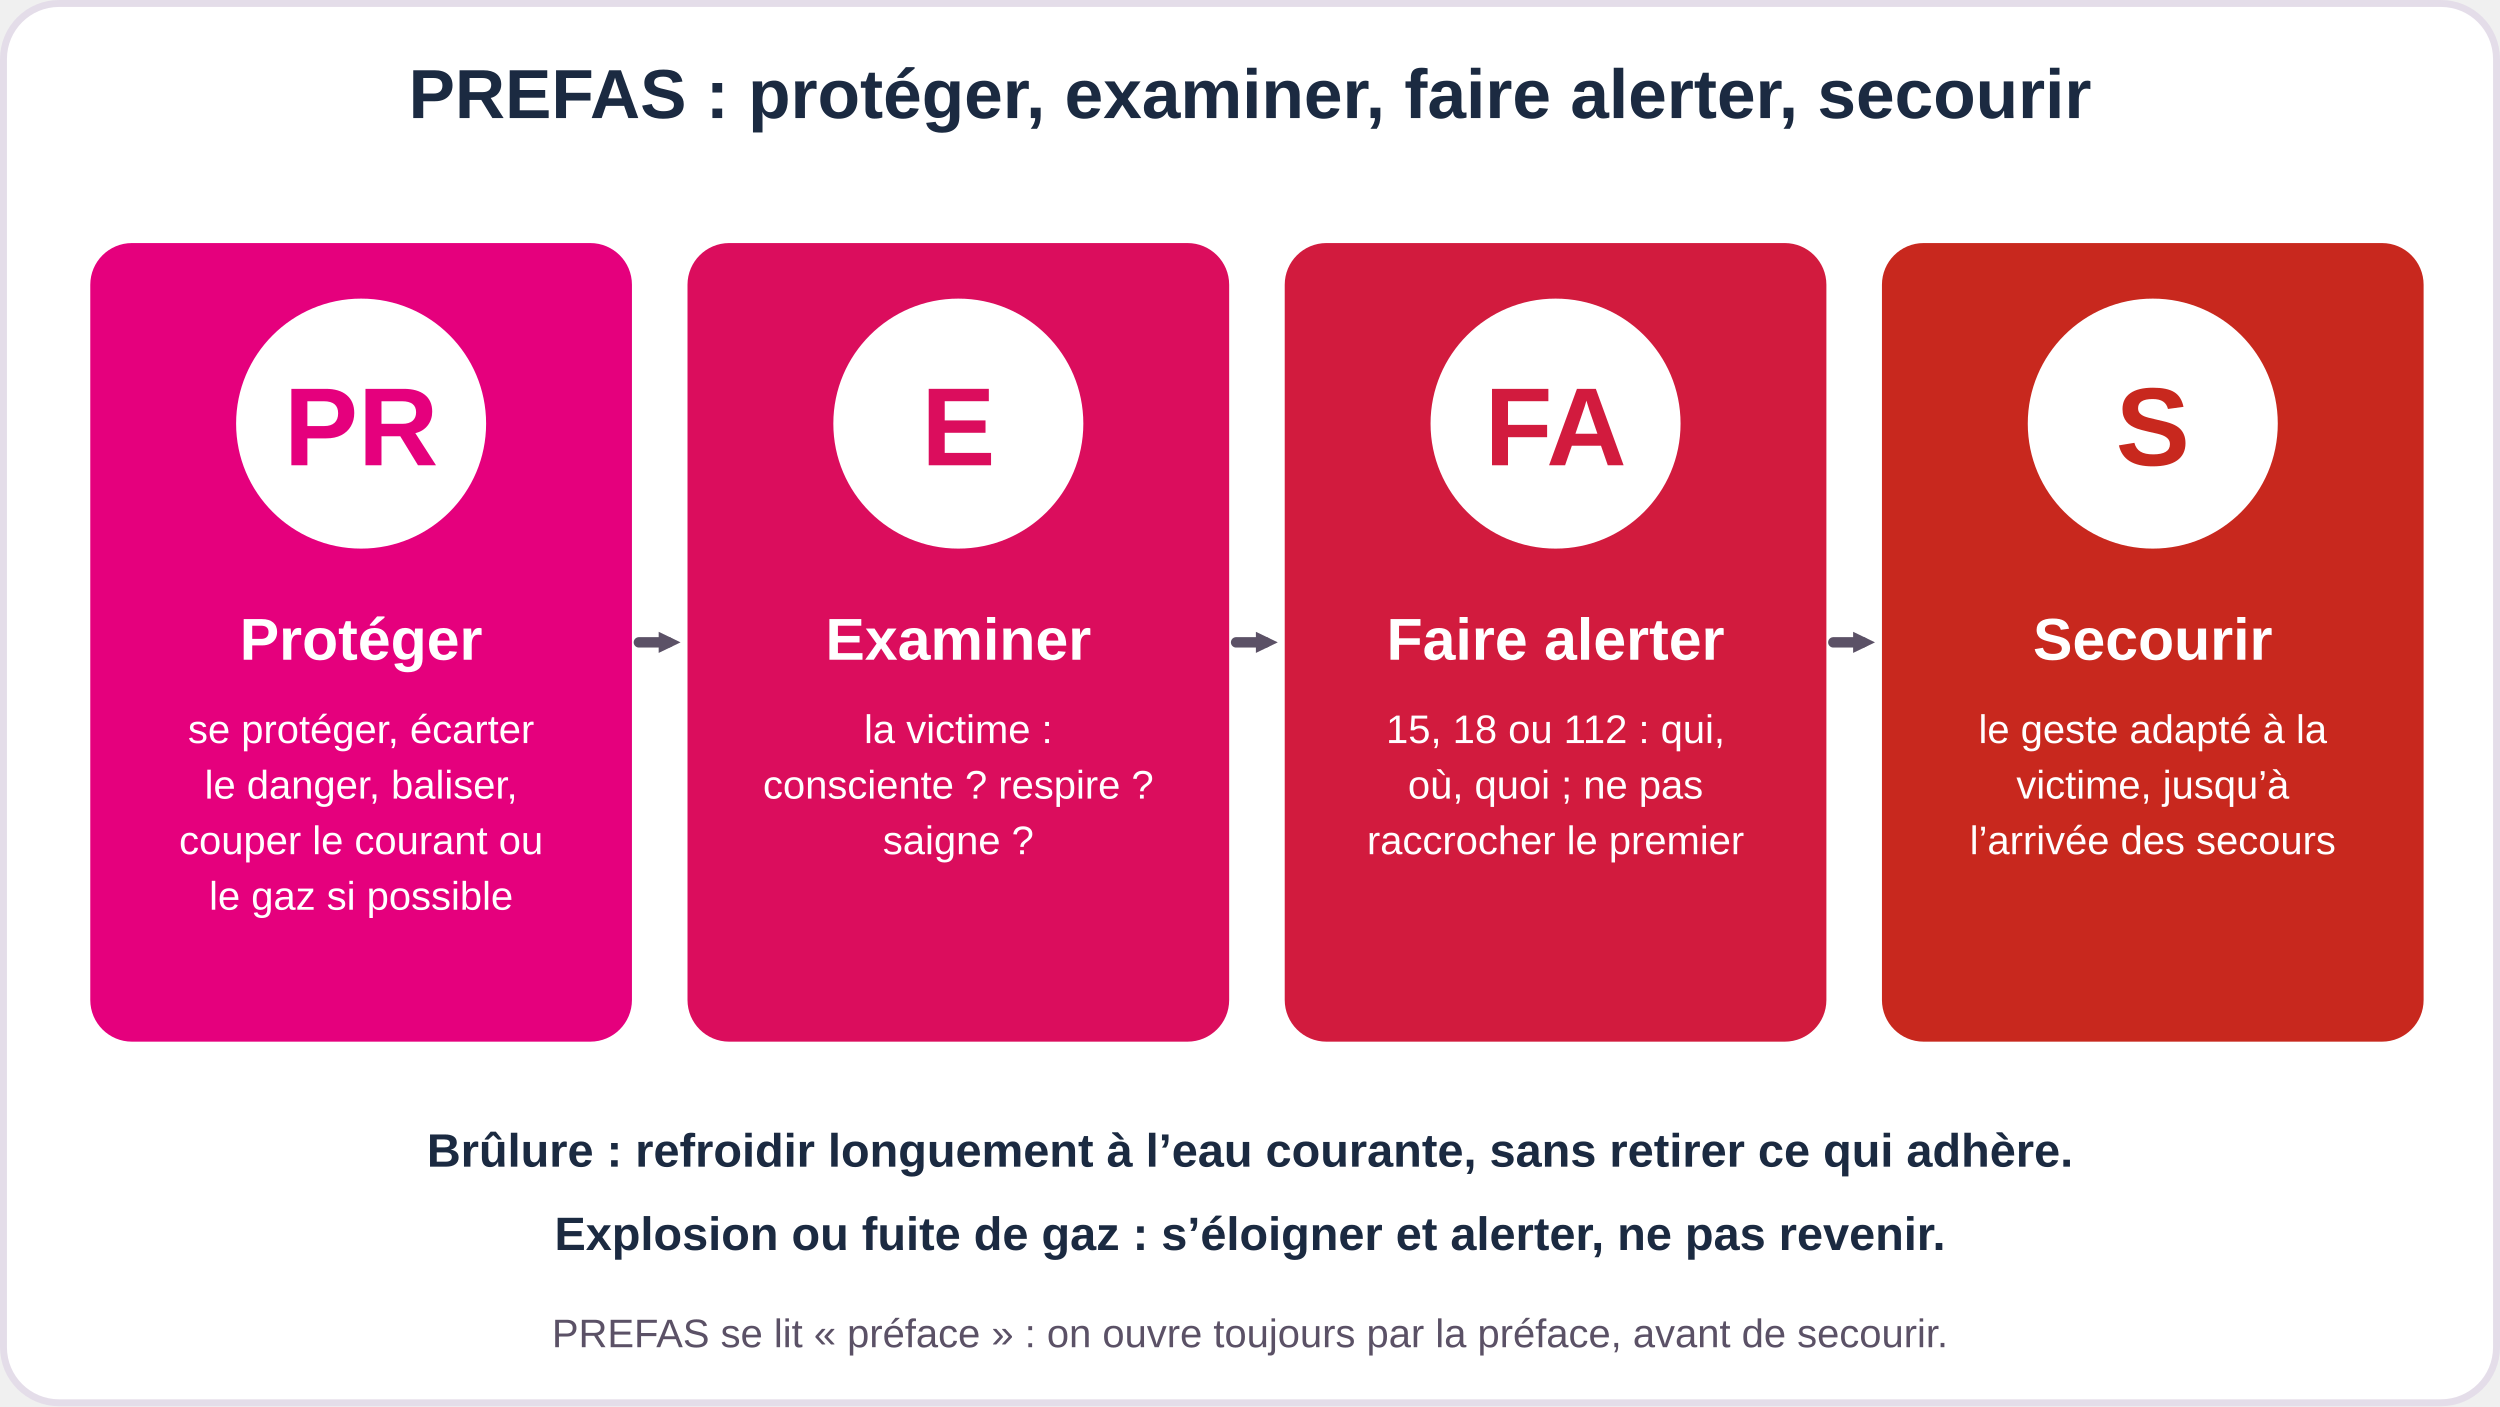
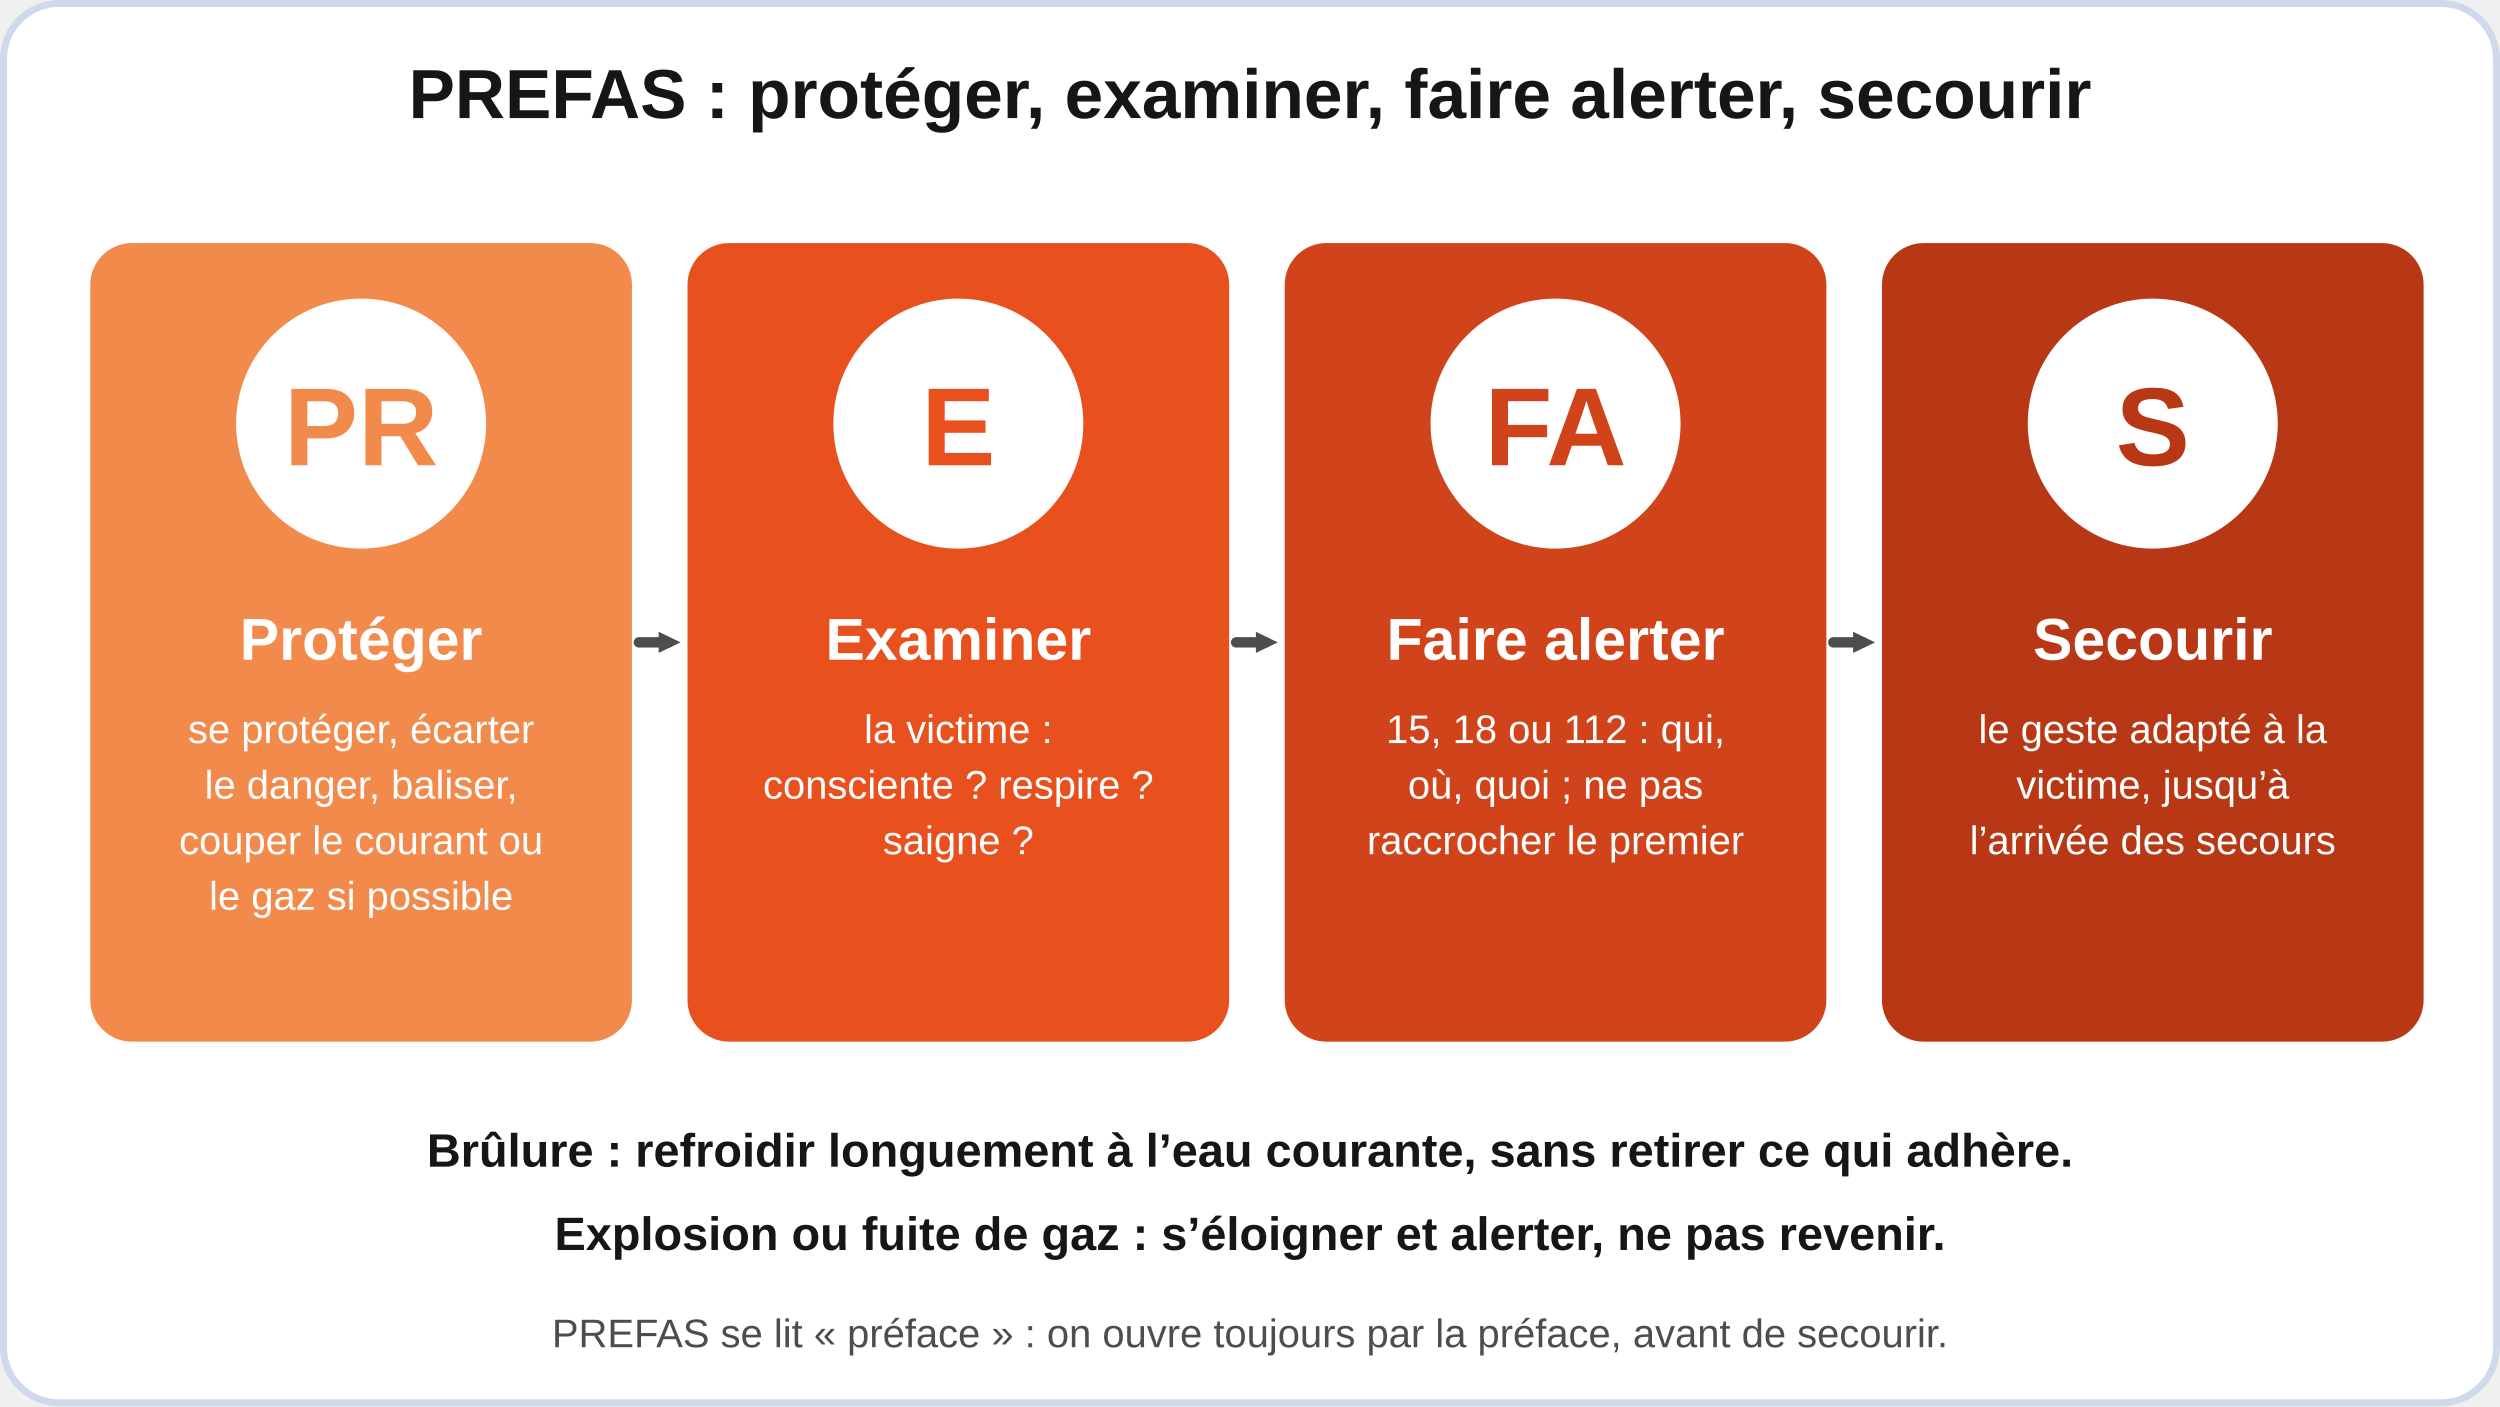
<svg xmlns="http://www.w3.org/2000/svg" viewBox="0 0 720 405" role="img" aria-labelledby="t d" font-family="Segoe UI,system-ui,Arial,sans-serif">
-   <rect x="1" y="1" width="718" height="403" rx="16" fill="#fff" stroke="#e4dde9" stroke-width="2" />
-   <text x="360" y="34" font-size="20" fill="#1b2a41" text-anchor="middle" font-weight="700">PREFAS : protéger, examiner, faire alerter, secourir</text>
-   <rect x="26" y="70" width="156" height="230" rx="12" fill="#e5007d" stroke="none" stroke-width="2" />
+   <rect x="1" y="1" width="718" height="403" rx="16" fill="#fff" stroke="#CFD9EA" stroke-width="2" />
+   <text x="360" y="34" font-size="20" fill="#161616" text-anchor="middle" font-weight="700">PREFAS : protéger, examiner, faire alerter, secourir</text>
+   <rect x="26" y="70" width="156" height="230" rx="12" fill="#F28A4B" stroke="none" stroke-width="2" />
  <circle cx="104" cy="122" r="36" fill="#fff" />
-   <text x="104" y="134" font-size="32" fill="#e5007d" text-anchor="middle" font-weight="800">PR</text>
+   <text x="104" y="134" font-size="32" fill="#F28A4B" text-anchor="middle" font-weight="800">PR</text>
  <text x="104" y="190" font-size="17" fill="#fff" text-anchor="middle" font-weight="700">Protéger</text>
  <text x="104" y="214" font-size="11.5" fill="#fff" text-anchor="middle" font-weight="400">se protéger, écarter</text>
  <text x="104" y="230" font-size="11.5" fill="#fff" text-anchor="middle" font-weight="400">le danger, baliser,</text>
  <text x="104" y="246" font-size="11.5" fill="#fff" text-anchor="middle" font-weight="400">couper le courant ou</text>
  <text x="104" y="262" font-size="11.5" fill="#fff" text-anchor="middle" font-weight="400">le gaz si possible</text>
-   <line x1="184" y1="185" x2="192.5" y2="185.0" stroke="#5b5166" stroke-width="3" stroke-linecap="round" />
-   <polygon points="196,185 189.697,188.045 189.697,181.955" fill="#5b5166" />
-   <rect x="198" y="70" width="156" height="230" rx="12" fill="#db0d5d" stroke="none" stroke-width="2" />
+   <line x1="184" y1="185" x2="192.5" y2="185.0" stroke="#4d4d4d" stroke-width="3" stroke-linecap="round" />
+   <polygon points="196,185 189.697,188.045 189.697,181.955" fill="#4d4d4d" />
+   <rect x="198" y="70" width="156" height="230" rx="12" fill="#E8501E" stroke="none" stroke-width="2" />
  <circle cx="276" cy="122" r="36" fill="#fff" />
-   <text x="276" y="134" font-size="32" fill="#db0d5d" text-anchor="middle" font-weight="800">E</text>
+   <text x="276" y="134" font-size="32" fill="#E8501E" text-anchor="middle" font-weight="800">E</text>
  <text x="276" y="190" font-size="17" fill="#fff" text-anchor="middle" font-weight="700">Examiner</text>
  <text x="276" y="214" font-size="11.5" fill="#fff" text-anchor="middle" font-weight="400">la victime :</text>
  <text x="276" y="230" font-size="11.5" fill="#fff" text-anchor="middle" font-weight="400">consciente ? respire ?</text>
  <text x="276" y="246" font-size="11.5" fill="#fff" text-anchor="middle" font-weight="400">saigne ?</text>
-   <line x1="356" y1="185" x2="364.5" y2="185.0" stroke="#5b5166" stroke-width="3" stroke-linecap="round" />
-   <polygon points="368,185 361.697,188.045 361.697,181.955" fill="#5b5166" />
-   <rect x="370" y="70" width="156" height="230" rx="12" fill="#d21b3e" stroke="none" stroke-width="2" />
+   <line x1="356" y1="185" x2="364.5" y2="185.0" stroke="#4d4d4d" stroke-width="3" stroke-linecap="round" />
+   <polygon points="368,185 361.697,188.045 361.697,181.955" fill="#4d4d4d" />
+   <rect x="370" y="70" width="156" height="230" rx="12" fill="#D1431A" stroke="none" stroke-width="2" />
  <circle cx="448" cy="122" r="36" fill="#fff" />
-   <text x="448" y="134" font-size="32" fill="#d21b3e" text-anchor="middle" font-weight="800">FA</text>
+   <text x="448" y="134" font-size="32" fill="#D1431A" text-anchor="middle" font-weight="800">FA</text>
  <text x="448" y="190" font-size="17" fill="#fff" text-anchor="middle" font-weight="700">Faire alerter</text>
  <text x="448" y="214" font-size="11.5" fill="#fff" text-anchor="middle" font-weight="400">15, 18 ou 112 : qui,</text>
  <text x="448" y="230" font-size="11.5" fill="#fff" text-anchor="middle" font-weight="400">où, quoi ; ne pas</text>
  <text x="448" y="246" font-size="11.5" fill="#fff" text-anchor="middle" font-weight="400">raccrocher le premier</text>
-   <line x1="528" y1="185" x2="536.5" y2="185.0" stroke="#5b5166" stroke-width="3" stroke-linecap="round" />
-   <polygon points="540,185 533.697,188.045 533.697,181.955" fill="#5b5166" />
-   <rect x="542" y="70" width="156" height="230" rx="12" fill="#c8281e" stroke="none" stroke-width="2" />
+   <line x1="528" y1="185" x2="536.5" y2="185.0" stroke="#4d4d4d" stroke-width="3" stroke-linecap="round" />
+   <polygon points="540,185 533.697,188.045 533.697,181.955" fill="#4d4d4d" />
+   <rect x="542" y="70" width="156" height="230" rx="12" fill="#B83815" stroke="none" stroke-width="2" />
  <circle cx="620" cy="122" r="36" fill="#fff" />
-   <text x="620" y="134" font-size="32" fill="#c8281e" text-anchor="middle" font-weight="800">S</text>
+   <text x="620" y="134" font-size="32" fill="#B83815" text-anchor="middle" font-weight="800">S</text>
  <text x="620" y="190" font-size="17" fill="#fff" text-anchor="middle" font-weight="700">Secourir</text>
  <text x="620" y="214" font-size="11.5" fill="#fff" text-anchor="middle" font-weight="400">le geste adapté à la</text>
  <text x="620" y="230" font-size="11.5" fill="#fff" text-anchor="middle" font-weight="400">victime, jusqu’à</text>
  <text x="620" y="246" font-size="11.5" fill="#fff" text-anchor="middle" font-weight="400">l’arrivée des secours</text>
-   <text x="360" y="336" font-size="13.5" fill="#1b2a41" text-anchor="middle" font-weight="600">Brûlure : refroidir longuement à l’eau courante, sans retirer ce qui adhère.</text>
-   <text x="360" y="360" font-size="13.5" fill="#1b2a41" text-anchor="middle" font-weight="600">Explosion ou fuite de gaz : s’éloigner et alerter, ne pas revenir.</text>
-   <text x="360" y="388" font-size="11.5" fill="#5b5166" text-anchor="middle" font-weight="400">PREFAS se lit « préface » : on ouvre toujours par la préface, avant de secourir.</text>
+   <text x="360" y="336" font-size="13.5" fill="#161616" text-anchor="middle" font-weight="600">Brûlure : refroidir longuement à l’eau courante, sans retirer ce qui adhère.</text>
+   <text x="360" y="360" font-size="13.5" fill="#161616" text-anchor="middle" font-weight="600">Explosion ou fuite de gaz : s’éloigner et alerter, ne pas revenir.</text>
+   <text x="360" y="388" font-size="11.5" fill="#4d4d4d" text-anchor="middle" font-weight="400">PREFAS se lit « préface » : on ouvre toujours par la préface, avant de secourir.</text>
</svg>
